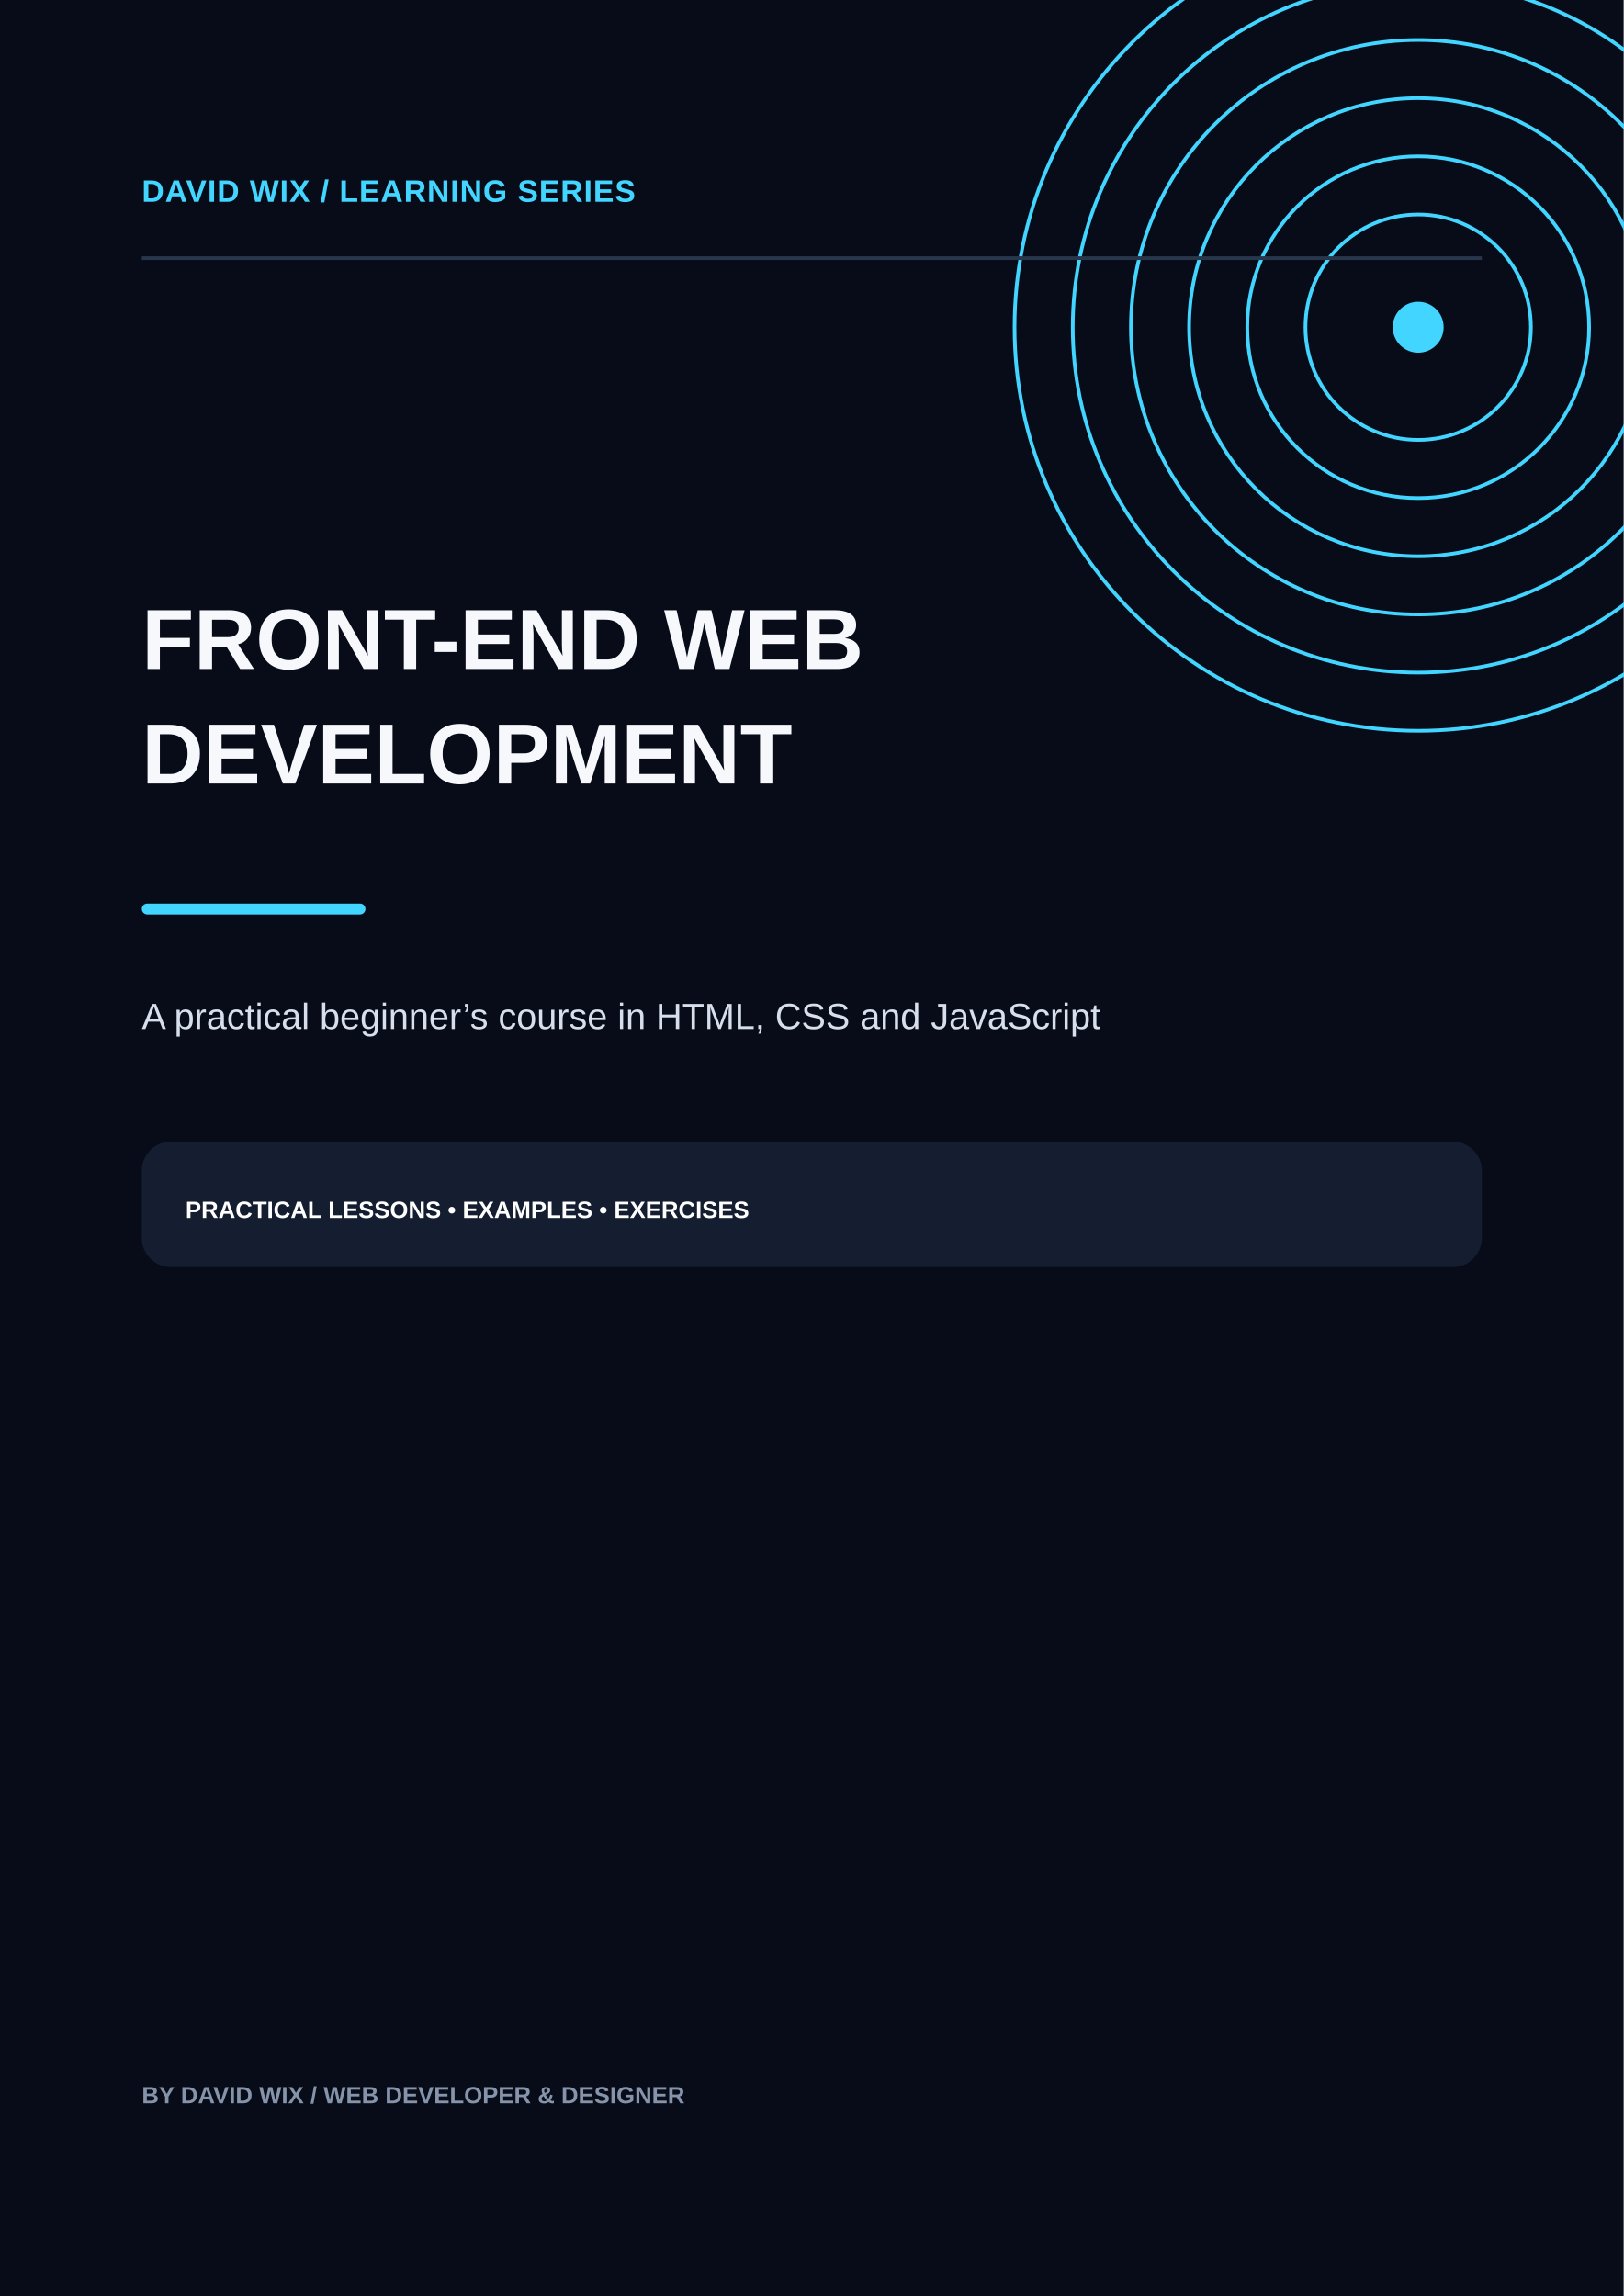
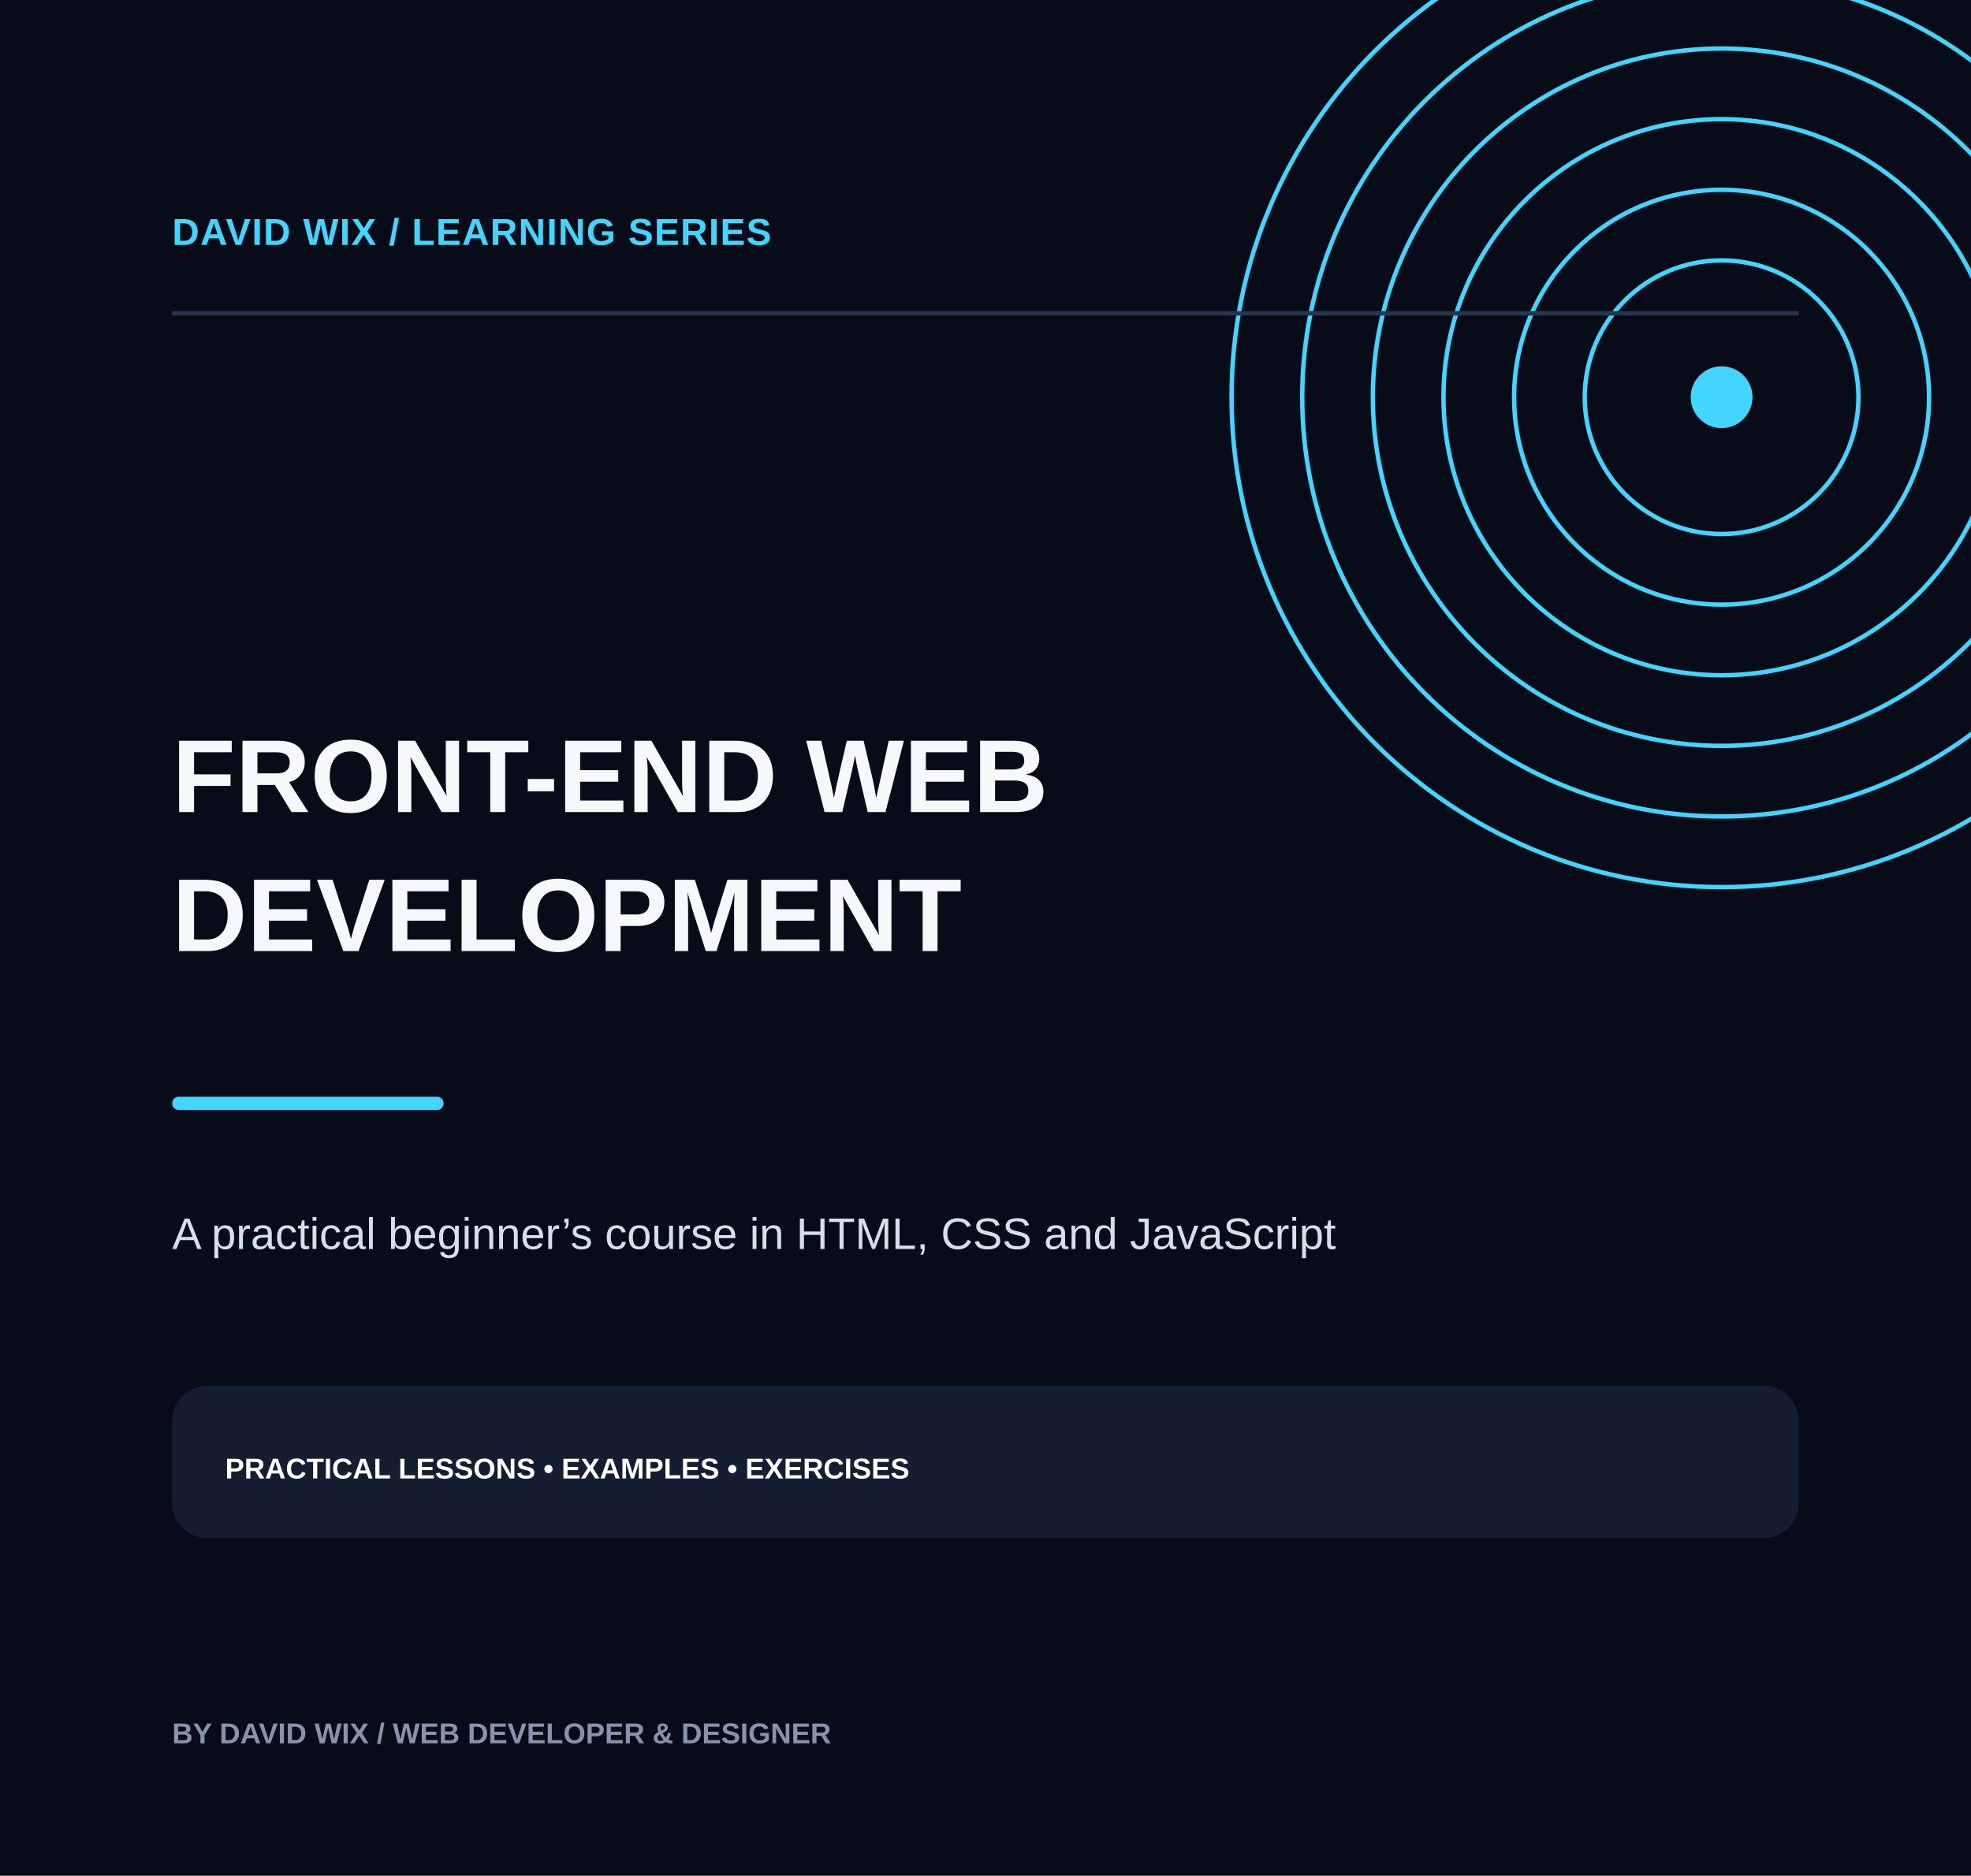
- <svg xmlns="http://www.w3.org/2000/svg" viewBox="0 0 893 1263">
-   <rect width="893" height="1263" fill="#080c18" />
+ <svg xmlns="http://www.w3.org/2000/svg" viewBox="0 0 893 850">
+   <rect width="893" height="850" fill="#080c18" />
  <g fill="none" stroke="#42d5ff" stroke-width="2">
    <circle cx="780" cy="180" r="62" />
    <circle cx="780" cy="180" r="94" />
    <circle cx="780" cy="180" r="126" />
    <circle cx="780" cy="180" r="158" />
    <circle cx="780" cy="180" r="190" />
    <circle cx="780" cy="180" r="222" />
  </g>
  <circle cx="780" cy="180" r="14" fill="#42d5ff" />
  <text x="78" y="111" fill="#42d5ff" font-family="Arial,sans-serif" font-size="17" font-weight="700" letter-spacing=".5">DAVID WIX  /  LEARNING SERIES</text>
  <path d="M78 142H815" stroke="#27364b" stroke-width="2" />
  <text x="78" y="368" fill="#f7f8fc" font-family="Arial,sans-serif" font-size="47" font-weight="700">FRONT-END WEB</text>
  <text x="78" y="431" fill="#f7f8fc" font-family="Arial,sans-serif" font-size="47" font-weight="700">DEVELOPMENT</text>
  <rect x="78" y="497" width="123" height="6" rx="3" fill="#42d5ff" />
  <text x="78" y="566" fill="#d6dfeb" font-family="Arial,sans-serif" font-size="20">A practical beginner’s course in HTML, CSS and JavaScript</text>
  <rect x="78" y="628" width="737" height="69" rx="16" fill="#141e30" />
  <text x="102" y="670" fill="#fff" font-family="Arial,sans-serif" font-size="13" font-weight="700">PRACTICAL LESSONS  •  EXAMPLES  •  EXERCISES</text>
-   <text x="78" y="1157" fill="#8594aa" font-family="Arial,sans-serif" font-size="13" font-weight="700">BY DAVID WIX  /  WEB DEVELOPER &amp; DESIGNER</text>
+   <text x="78" y="790" fill="#8594aa" font-family="Arial,sans-serif" font-size="13" font-weight="700">BY DAVID WIX  /  WEB DEVELOPER &amp; DESIGNER</text>
</svg>
